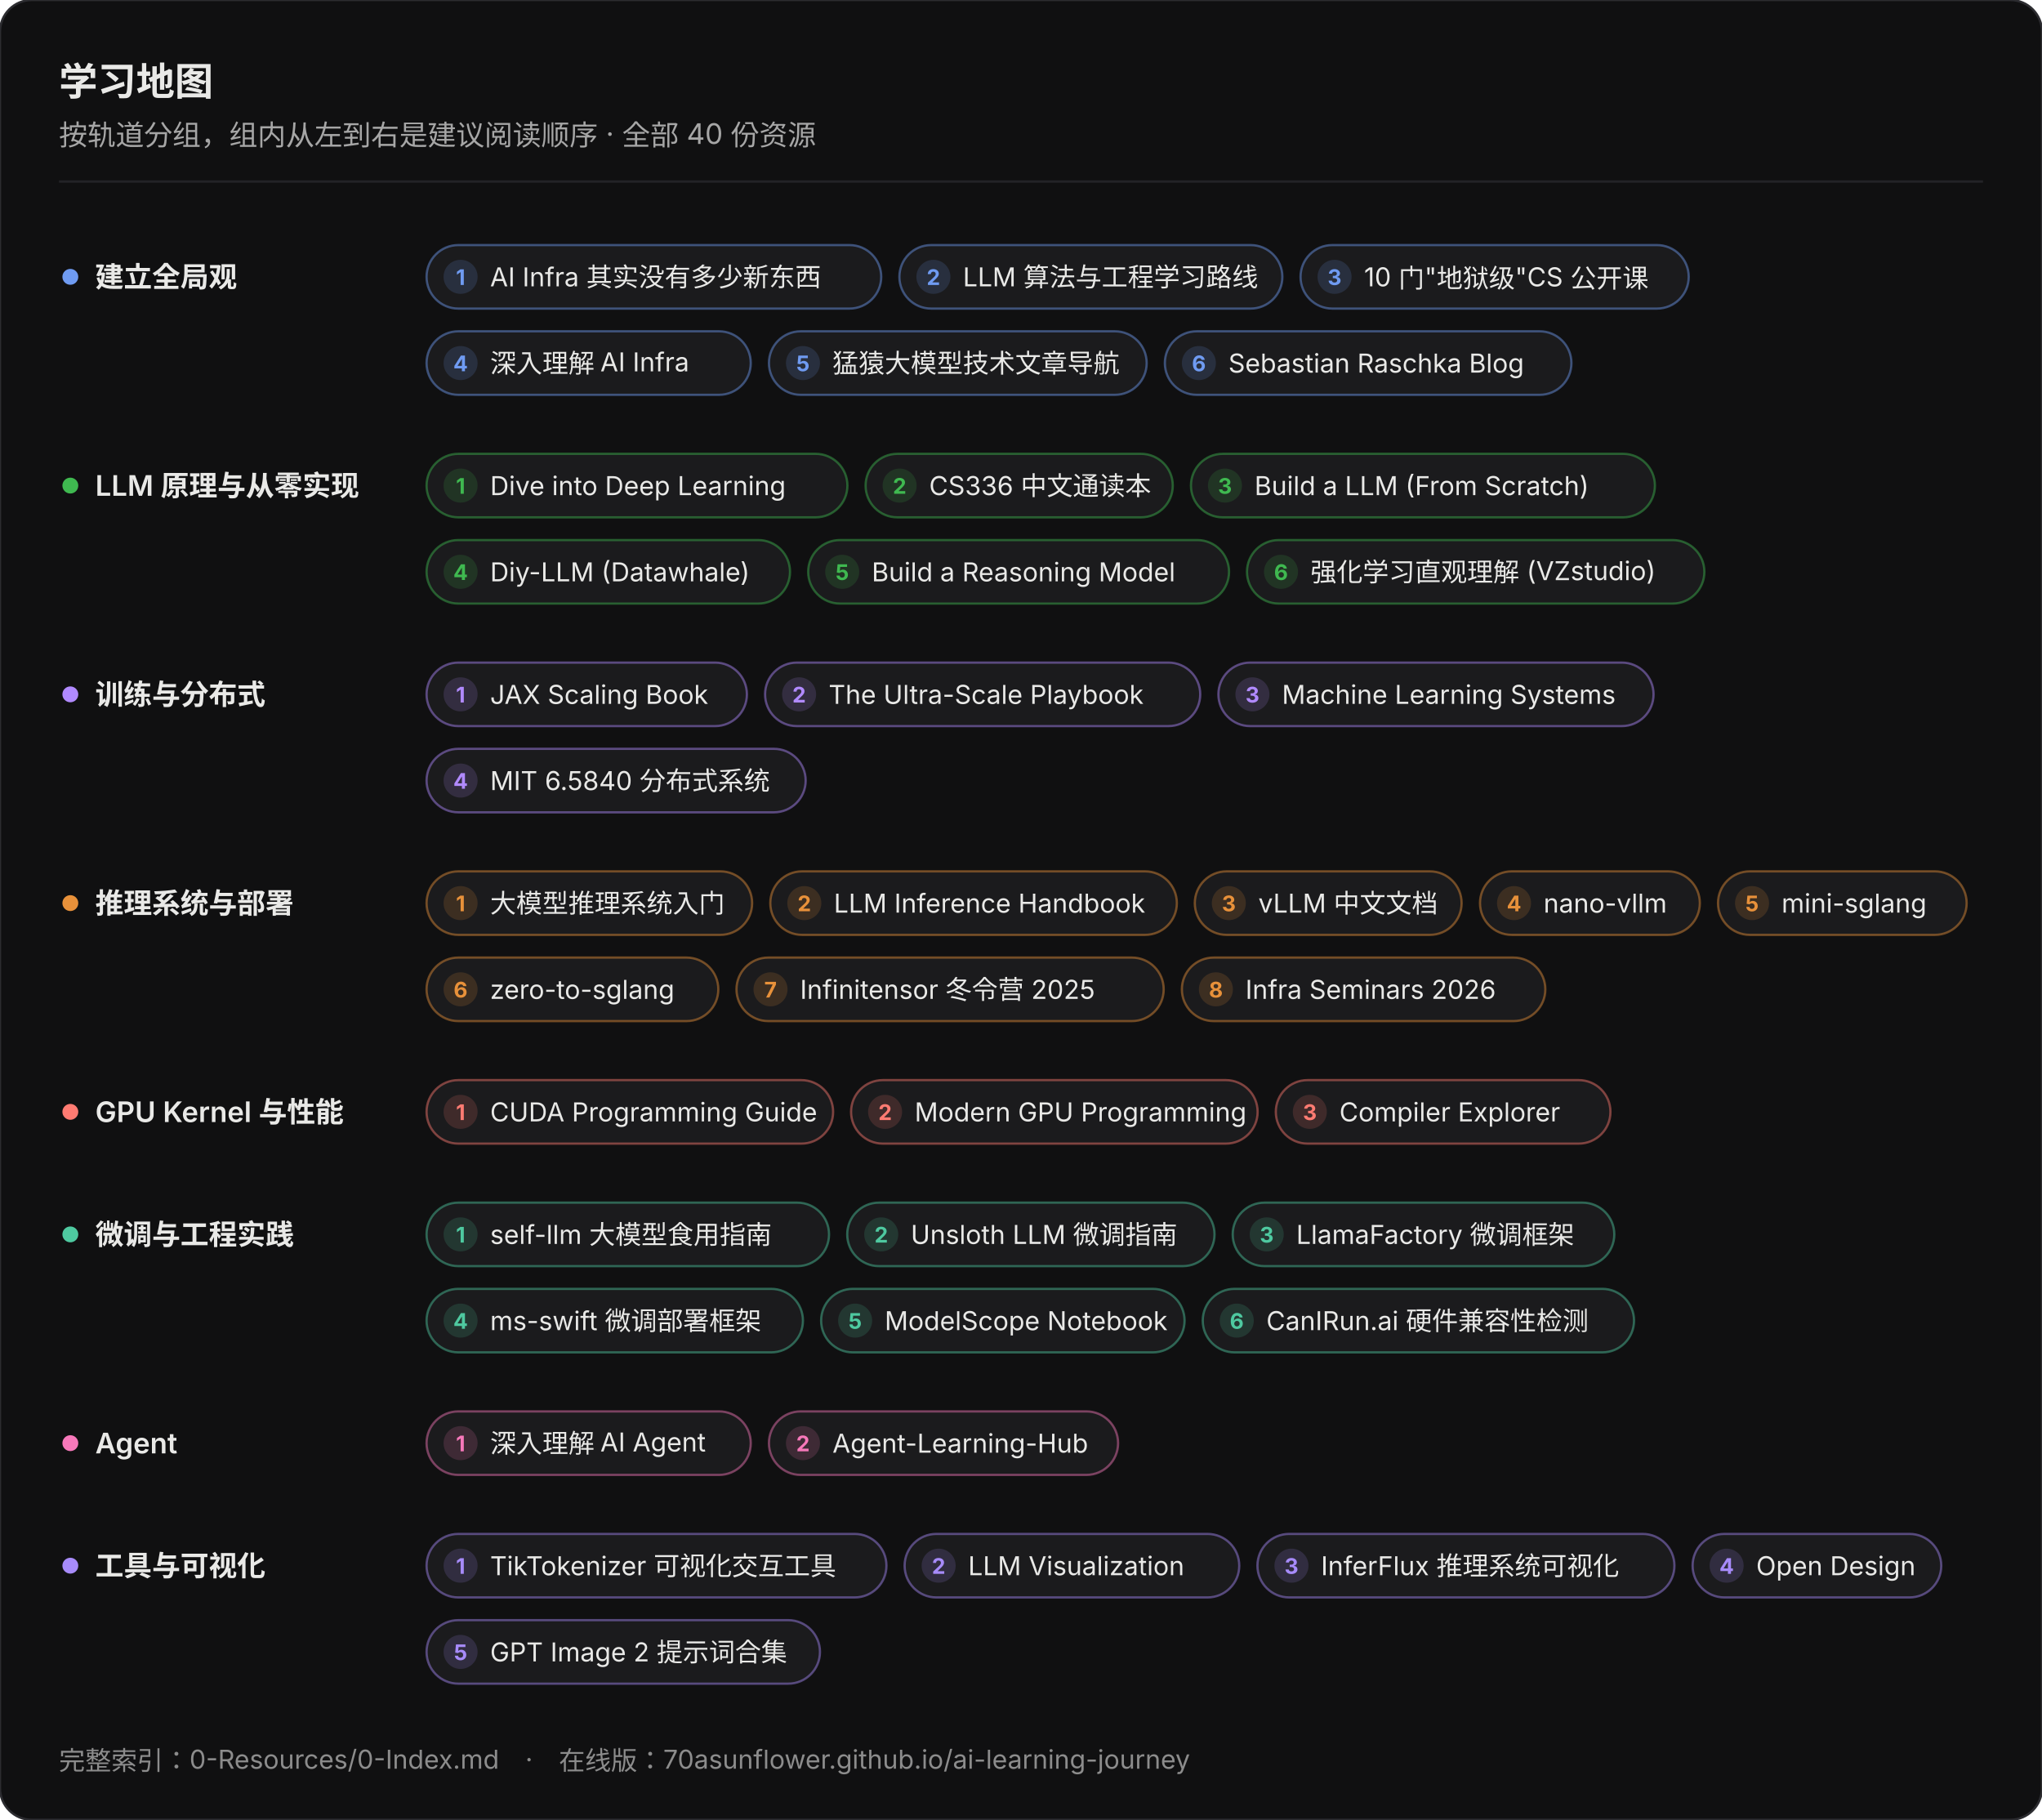
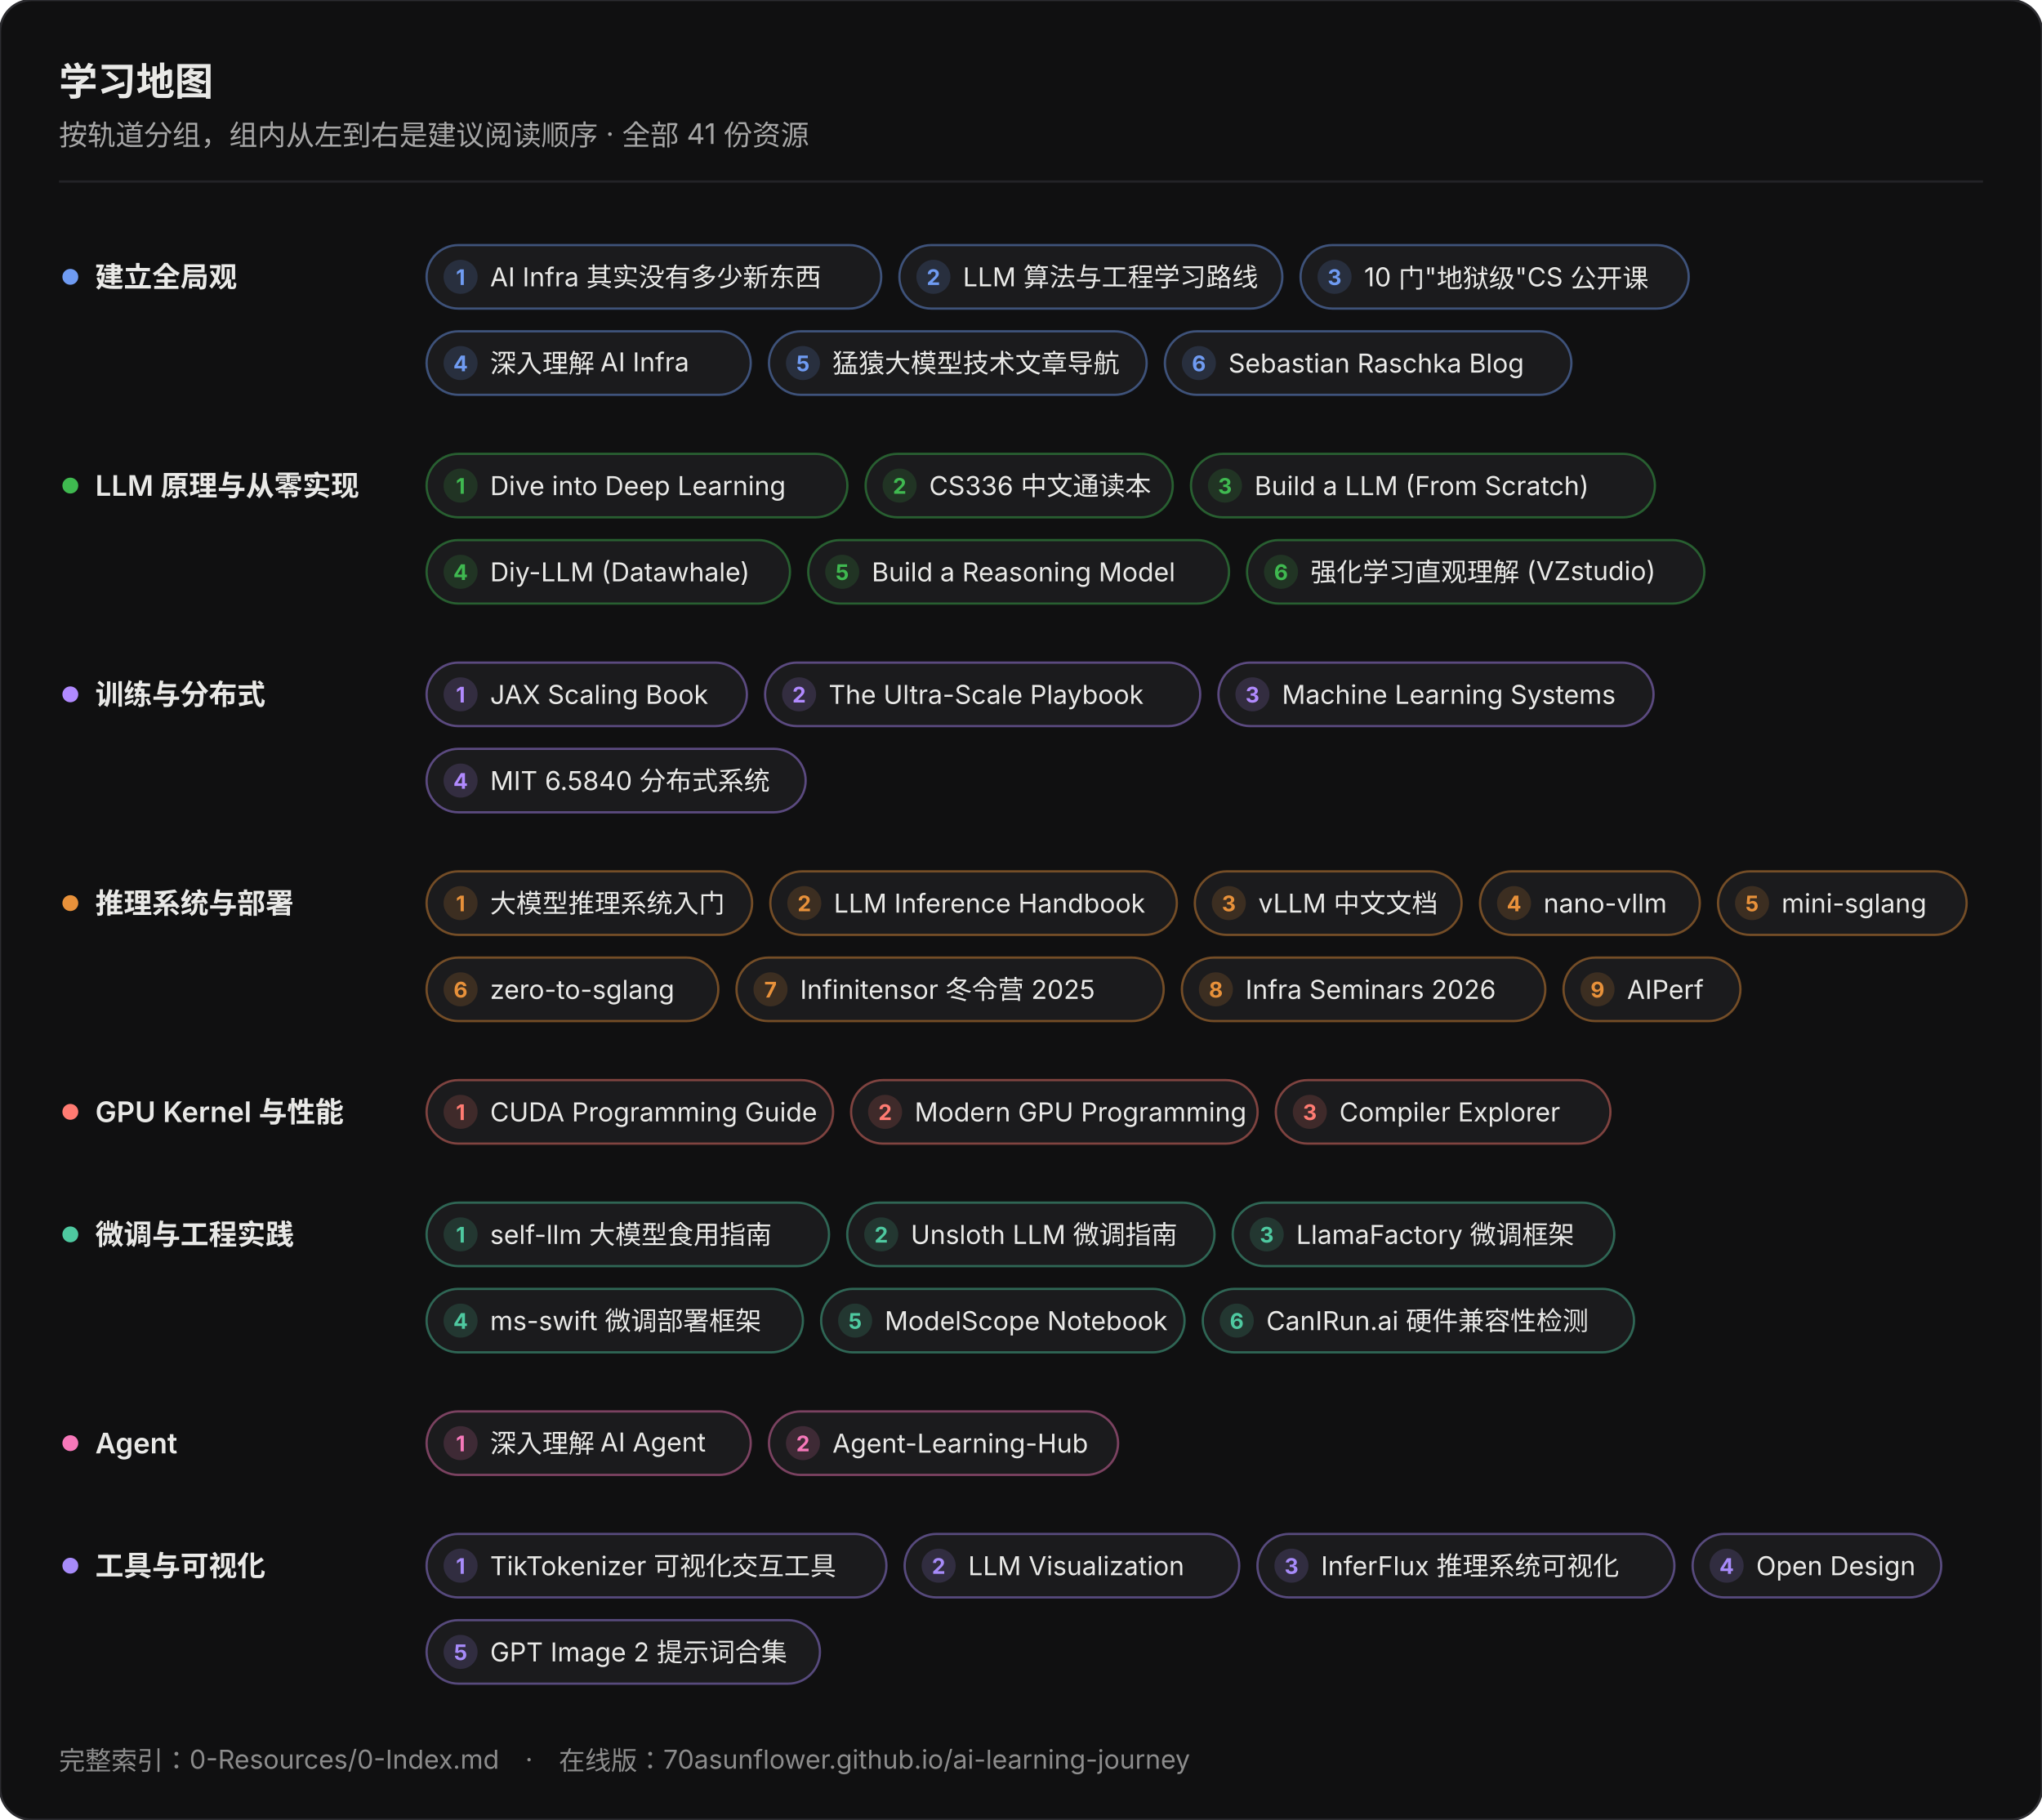
<svg xmlns="http://www.w3.org/2000/svg" width="900" height="802" viewBox="0 0 900 802" role="img" aria-label="学习地图：按学习顺序分轨列出全部资源" font-family="-apple-system, BlinkMacSystemFont, 'Segoe UI', 'PingFang SC', 'Hiragino Sans GB', 'Microsoft YaHei', sans-serif">
  <rect width="900" height="802" rx="14" fill="#101011" stroke="#2c2c30" />
  <text x="26" y="42" font-size="17" font-weight="650" fill="#e9e9e7">学习地图</text>
-   <text x="26" y="64" font-size="12.5" fill="#a6a6a6">按轨道分组，组内从左到右是建议阅读顺序 · 全部 40 份资源</text>
+   <text x="26" y="64" font-size="12.5" fill="#a6a6a6">按轨道分组，组内从左到右是建议阅读顺序 · 全部 41 份资源</text>
  <line x1="26" y1="80" x2="874" y2="80" stroke="#232327" />
  <circle cx="31" cy="122.0" r="3.5" fill="#6f9bf2" />
  <text x="42" y="126.5" font-size="12.5" font-weight="600" fill="#e9e9e7">建立全局观</text>
  <rect x="188.0" y="108" width="200.4" height="28" rx="14" fill="#1b1b1d" stroke="#6f9bf2" stroke-opacity="0.45" />
  <circle cx="203.0" cy="122.0" r="7.5" fill="#6f9bf2" fill-opacity="0.16" />
  <text x="203.0" y="125.6" text-anchor="middle" font-size="9.5" font-weight="700" fill="#6f9bf2">1</text>
  <text x="216.0" y="126.2" font-size="11.5" fill="#e9e9e7">AI Infra 其实没有多少新东西</text>
  <rect x="396.4" y="108" width="168.8" height="28" rx="14" fill="#1b1b1d" stroke="#6f9bf2" stroke-opacity="0.45" />
  <circle cx="411.4" cy="122.0" r="7.5" fill="#6f9bf2" fill-opacity="0.16" />
  <text x="411.4" y="125.6" text-anchor="middle" font-size="9.5" font-weight="700" fill="#6f9bf2">2</text>
  <text x="424.4" y="126.2" font-size="11.5" fill="#e9e9e7">LLM 算法与工程学习路线</text>
  <rect x="573.2" y="108" width="171.1" height="28" rx="14" fill="#1b1b1d" stroke="#6f9bf2" stroke-opacity="0.45" />
  <circle cx="588.2" cy="122.0" r="7.5" fill="#6f9bf2" fill-opacity="0.16" />
  <text x="588.2" y="125.6" text-anchor="middle" font-size="9.5" font-weight="700" fill="#6f9bf2">3</text>
  <text x="601.2" y="126.2" font-size="11.5" fill="#e9e9e7">10 门"地狱级"CS 公开课</text>
  <rect x="188.0" y="146" width="142.9" height="28" rx="14" fill="#1b1b1d" stroke="#6f9bf2" stroke-opacity="0.45" />
  <circle cx="203.0" cy="160.0" r="7.5" fill="#6f9bf2" fill-opacity="0.16" />
  <text x="203.0" y="163.6" text-anchor="middle" font-size="9.5" font-weight="700" fill="#6f9bf2">4</text>
  <text x="216.0" y="164.2" font-size="11.5" fill="#e9e9e7">深入理解 AI Infra</text>
  <rect x="338.9" y="146" width="166.5" height="28" rx="14" fill="#1b1b1d" stroke="#6f9bf2" stroke-opacity="0.45" />
  <circle cx="353.9" cy="160.0" r="7.5" fill="#6f9bf2" fill-opacity="0.16" />
  <text x="353.9" y="163.6" text-anchor="middle" font-size="9.5" font-weight="700" fill="#6f9bf2">5</text>
  <text x="366.9" y="164.2" font-size="11.5" fill="#e9e9e7">猛猿大模型技术文章导航</text>
  <rect x="513.4" y="146" width="179.2" height="28" rx="14" fill="#1b1b1d" stroke="#6f9bf2" stroke-opacity="0.45" />
  <circle cx="528.4" cy="160.0" r="7.5" fill="#6f9bf2" fill-opacity="0.16" />
  <text x="528.4" y="163.6" text-anchor="middle" font-size="9.5" font-weight="700" fill="#6f9bf2">6</text>
  <text x="541.4" y="164.2" font-size="11.5" fill="#e9e9e7">Sebastian Raschka Blog</text>
  <circle cx="31" cy="214.0" r="3.5" fill="#3fb950" />
  <text x="42" y="218.5" font-size="12.5" font-weight="600" fill="#e9e9e7">LLM 原理与从零实现</text>
  <rect x="188.0" y="200" width="185.5" height="28" rx="14" fill="#1b1b1d" stroke="#3fb950" stroke-opacity="0.45" />
  <circle cx="203.0" cy="214.0" r="7.5" fill="#3fb950" fill-opacity="0.16" />
  <text x="203.0" y="217.6" text-anchor="middle" font-size="9.5" font-weight="700" fill="#3fb950">1</text>
  <text x="216.0" y="218.2" font-size="11.5" fill="#e9e9e7">Dive into Deep Learning</text>
  <rect x="381.5" y="200" width="135.4" height="28" rx="14" fill="#1b1b1d" stroke="#3fb950" stroke-opacity="0.45" />
  <circle cx="396.5" cy="214.0" r="7.5" fill="#3fb950" fill-opacity="0.16" />
  <text x="396.5" y="217.6" text-anchor="middle" font-size="9.5" font-weight="700" fill="#3fb950">2</text>
  <text x="409.5" y="218.2" font-size="11.5" fill="#e9e9e7">CS336 中文通读本</text>
  <rect x="524.9" y="200" width="204.5" height="28" rx="14" fill="#1b1b1d" stroke="#3fb950" stroke-opacity="0.45" />
  <circle cx="539.9" cy="214.0" r="7.5" fill="#3fb950" fill-opacity="0.16" />
  <text x="539.9" y="217.6" text-anchor="middle" font-size="9.5" font-weight="700" fill="#3fb950">3</text>
  <text x="552.9" y="218.2" font-size="11.5" fill="#e9e9e7">Build a LLM (From Scratch)</text>
  <rect x="188.0" y="238" width="160.2" height="28" rx="14" fill="#1b1b1d" stroke="#3fb950" stroke-opacity="0.45" />
  <circle cx="203.0" cy="252.0" r="7.5" fill="#3fb950" fill-opacity="0.16" />
  <text x="203.0" y="255.6" text-anchor="middle" font-size="9.5" font-weight="700" fill="#3fb950">4</text>
  <text x="216.0" y="256.2" font-size="11.5" fill="#e9e9e7">Diy-LLM (Datawhale)</text>
  <rect x="356.2" y="238" width="185.5" height="28" rx="14" fill="#1b1b1d" stroke="#3fb950" stroke-opacity="0.45" />
  <circle cx="371.2" cy="252.0" r="7.5" fill="#3fb950" fill-opacity="0.16" />
  <text x="371.2" y="255.6" text-anchor="middle" font-size="9.5" font-weight="700" fill="#3fb950">5</text>
  <text x="384.2" y="256.2" font-size="11.5" fill="#e9e9e7">Build a Reasoning Model</text>
  <rect x="549.6" y="238" width="201.6" height="28" rx="14" fill="#1b1b1d" stroke="#3fb950" stroke-opacity="0.45" />
  <circle cx="564.6" cy="252.0" r="7.5" fill="#3fb950" fill-opacity="0.16" />
  <text x="564.6" y="255.6" text-anchor="middle" font-size="9.5" font-weight="700" fill="#3fb950">6</text>
  <text x="577.6" y="256.2" font-size="11.5" fill="#e9e9e7">强化学习直观理解 (VZstudio)</text>
  <circle cx="31" cy="306.0" r="3.5" fill="#b18aff" />
  <text x="42" y="310.5" font-size="12.5" font-weight="600" fill="#e9e9e7">训练与分布式</text>
  <rect x="188.0" y="292" width="141.2" height="28" rx="14" fill="#1b1b1d" stroke="#b18aff" stroke-opacity="0.45" />
  <circle cx="203.0" cy="306.0" r="7.5" fill="#b18aff" fill-opacity="0.16" />
  <text x="203.0" y="309.6" text-anchor="middle" font-size="9.5" font-weight="700" fill="#b18aff">1</text>
  <text x="216.0" y="310.2" font-size="11.5" fill="#e9e9e7">JAX Scaling Book</text>
  <rect x="337.2" y="292" width="191.8" height="28" rx="14" fill="#1b1b1d" stroke="#b18aff" stroke-opacity="0.45" />
  <circle cx="352.2" cy="306.0" r="7.5" fill="#b18aff" fill-opacity="0.16" />
  <text x="352.2" y="309.6" text-anchor="middle" font-size="9.5" font-weight="700" fill="#b18aff">2</text>
  <text x="365.2" y="310.2" font-size="11.5" fill="#e9e9e7">The Ultra-Scale Playbook</text>
  <rect x="537.0" y="292" width="191.8" height="28" rx="14" fill="#1b1b1d" stroke="#b18aff" stroke-opacity="0.45" />
  <circle cx="552.0" cy="306.0" r="7.5" fill="#b18aff" fill-opacity="0.16" />
  <text x="552.0" y="309.6" text-anchor="middle" font-size="9.5" font-weight="700" fill="#b18aff">3</text>
  <text x="565.0" y="310.2" font-size="11.5" fill="#e9e9e7">Machine Learning Systems</text>
  <rect x="188.0" y="330" width="167.1" height="28" rx="14" fill="#1b1b1d" stroke="#b18aff" stroke-opacity="0.45" />
  <circle cx="203.0" cy="344.0" r="7.5" fill="#b18aff" fill-opacity="0.16" />
  <text x="203.0" y="347.6" text-anchor="middle" font-size="9.5" font-weight="700" fill="#b18aff">4</text>
  <text x="216.0" y="348.2" font-size="11.5" fill="#e9e9e7">MIT 6.5840 分布式系统</text>
  <circle cx="31" cy="398.0" r="3.5" fill="#e8913a" />
  <text x="42" y="402.5" font-size="12.5" font-weight="600" fill="#e9e9e7">推理系统与部署</text>
  <rect x="188.0" y="384" width="143.5" height="28" rx="14" fill="#1b1b1d" stroke="#e8913a" stroke-opacity="0.45" />
  <circle cx="203.0" cy="398.0" r="7.5" fill="#e8913a" fill-opacity="0.16" />
  <text x="203.0" y="401.6" text-anchor="middle" font-size="9.5" font-weight="700" fill="#e8913a">1</text>
  <text x="216.0" y="402.2" font-size="11.5" fill="#e9e9e7">大模型推理系统入门</text>
  <rect x="339.5" y="384" width="179.2" height="28" rx="14" fill="#1b1b1d" stroke="#e8913a" stroke-opacity="0.45" />
  <circle cx="354.5" cy="398.0" r="7.5" fill="#e8913a" fill-opacity="0.16" />
  <text x="354.5" y="401.6" text-anchor="middle" font-size="9.5" font-weight="700" fill="#e8913a">2</text>
  <text x="367.5" y="402.2" font-size="11.5" fill="#e9e9e7">LLM Inference Handbook</text>
  <rect x="526.6" y="384" width="117.6" height="28" rx="14" fill="#1b1b1d" stroke="#e8913a" stroke-opacity="0.45" />
  <circle cx="541.6" cy="398.0" r="7.5" fill="#e8913a" fill-opacity="0.16" />
  <text x="541.6" y="401.6" text-anchor="middle" font-size="9.5" font-weight="700" fill="#e8913a">3</text>
  <text x="554.6" y="402.2" font-size="11.5" fill="#e9e9e7">vLLM 中文文档</text>
  <rect x="652.3" y="384" width="96.9" height="28" rx="14" fill="#1b1b1d" stroke="#e8913a" stroke-opacity="0.45" />
  <circle cx="667.3" cy="398.0" r="7.5" fill="#e8913a" fill-opacity="0.16" />
  <text x="667.3" y="401.6" text-anchor="middle" font-size="9.5" font-weight="700" fill="#e8913a">4</text>
  <text x="680.3" y="402.2" font-size="11.5" fill="#e9e9e7">nano-vllm</text>
  <rect x="757.2" y="384" width="109.6" height="28" rx="14" fill="#1b1b1d" stroke="#e8913a" stroke-opacity="0.45" />
  <circle cx="772.2" cy="398.0" r="7.5" fill="#e8913a" fill-opacity="0.16" />
  <text x="772.2" y="401.6" text-anchor="middle" font-size="9.5" font-weight="700" fill="#e8913a">5</text>
  <text x="785.2" y="402.2" font-size="11.5" fill="#e9e9e7">mini-sglang</text>
  <rect x="188.0" y="422" width="128.6" height="28" rx="14" fill="#1b1b1d" stroke="#e8913a" stroke-opacity="0.45" />
  <circle cx="203.0" cy="436.0" r="7.5" fill="#e8913a" fill-opacity="0.16" />
  <text x="203.0" y="439.6" text-anchor="middle" font-size="9.5" font-weight="700" fill="#e8913a">6</text>
  <text x="216.0" y="440.2" font-size="11.5" fill="#e9e9e7">zero-to-sglang</text>
  <rect x="324.6" y="422" width="188.3" height="28" rx="14" fill="#1b1b1d" stroke="#e8913a" stroke-opacity="0.45" />
  <circle cx="339.6" cy="436.0" r="7.5" fill="#e8913a" fill-opacity="0.16" />
  <text x="339.6" y="439.6" text-anchor="middle" font-size="9.5" font-weight="700" fill="#e8913a">7</text>
  <text x="352.6" y="440.2" font-size="11.5" fill="#e9e9e7">Infinitensor 冬令营 2025</text>
  <rect x="520.9" y="422" width="160.2" height="28" rx="14" fill="#1b1b1d" stroke="#e8913a" stroke-opacity="0.45" />
  <circle cx="535.9" cy="436.0" r="7.5" fill="#e8913a" fill-opacity="0.16" />
  <text x="535.9" y="439.6" text-anchor="middle" font-size="9.5" font-weight="700" fill="#e8913a">8</text>
  <text x="548.9" y="440.2" font-size="11.5" fill="#e9e9e7">Infra Seminars 2026</text>
+   <rect x="689.1" y="422" width="78.0" height="28" rx="14" fill="#1b1b1d" stroke="#e8913a" stroke-opacity="0.45" />
+   <circle cx="704.1" cy="436.0" r="7.5" fill="#e8913a" fill-opacity="0.16" />
+   <text x="704.1" y="439.6" text-anchor="middle" font-size="9.5" font-weight="700" fill="#e8913a">9</text>
+   <text x="717.1" y="440.2" font-size="11.5" fill="#e9e9e7">AIPerf</text>
  <circle cx="31" cy="490.0" r="3.5" fill="#ff7b72" />
  <text x="42" y="494.5" font-size="12.5" font-weight="600" fill="#e9e9e7">GPU Kernel 与性能</text>
  <rect x="188.0" y="476" width="179.2" height="28" rx="14" fill="#1b1b1d" stroke="#ff7b72" stroke-opacity="0.45" />
  <circle cx="203.0" cy="490.0" r="7.5" fill="#ff7b72" fill-opacity="0.16" />
  <text x="203.0" y="493.6" text-anchor="middle" font-size="9.5" font-weight="700" fill="#ff7b72">1</text>
  <text x="216.0" y="494.2" font-size="11.5" fill="#e9e9e7">CUDA Programming Guide</text>
  <rect x="375.1" y="476" width="179.2" height="28" rx="14" fill="#1b1b1d" stroke="#ff7b72" stroke-opacity="0.45" />
  <circle cx="390.1" cy="490.0" r="7.5" fill="#ff7b72" fill-opacity="0.16" />
  <text x="390.1" y="493.6" text-anchor="middle" font-size="9.5" font-weight="700" fill="#ff7b72">2</text>
  <text x="403.1" y="494.2" font-size="11.5" fill="#e9e9e7">Modern GPU Programming</text>
  <rect x="562.3" y="476" width="147.5" height="28" rx="14" fill="#1b1b1d" stroke="#ff7b72" stroke-opacity="0.45" />
  <circle cx="577.3" cy="490.0" r="7.5" fill="#ff7b72" fill-opacity="0.16" />
  <text x="577.3" y="493.6" text-anchor="middle" font-size="9.5" font-weight="700" fill="#ff7b72">3</text>
  <text x="590.3" y="494.2" font-size="11.5" fill="#e9e9e7">Compiler Explorer</text>
  <circle cx="31" cy="544.0" r="3.5" fill="#4ec9a0" />
  <text x="42" y="548.5" font-size="12.5" font-weight="600" fill="#e9e9e7">微调与工程实践</text>
  <rect x="188.0" y="530" width="177.4" height="28" rx="14" fill="#1b1b1d" stroke="#4ec9a0" stroke-opacity="0.45" />
  <circle cx="203.0" cy="544.0" r="7.5" fill="#4ec9a0" fill-opacity="0.16" />
  <text x="203.0" y="547.6" text-anchor="middle" font-size="9.5" font-weight="700" fill="#4ec9a0">1</text>
  <text x="216.0" y="548.2" font-size="11.5" fill="#e9e9e7">self-llm 大模型食用指南</text>
  <rect x="373.4" y="530" width="161.9" height="28" rx="14" fill="#1b1b1d" stroke="#4ec9a0" stroke-opacity="0.45" />
  <circle cx="388.4" cy="544.0" r="7.5" fill="#4ec9a0" fill-opacity="0.16" />
  <text x="388.4" y="547.6" text-anchor="middle" font-size="9.5" font-weight="700" fill="#4ec9a0">2</text>
  <text x="401.4" y="548.2" font-size="11.5" fill="#e9e9e7">Unsloth LLM 微调指南</text>
  <rect x="543.3" y="530" width="168.2" height="28" rx="14" fill="#1b1b1d" stroke="#4ec9a0" stroke-opacity="0.45" />
  <circle cx="558.3" cy="544.0" r="7.5" fill="#4ec9a0" fill-opacity="0.16" />
  <text x="558.3" y="547.6" text-anchor="middle" font-size="9.5" font-weight="700" fill="#4ec9a0">3</text>
  <text x="571.3" y="548.2" font-size="11.5" fill="#e9e9e7">LlamaFactory 微调框架</text>
  <rect x="188.0" y="568" width="165.9" height="28" rx="14" fill="#1b1b1d" stroke="#4ec9a0" stroke-opacity="0.45" />
  <circle cx="203.0" cy="582.0" r="7.5" fill="#4ec9a0" fill-opacity="0.16" />
  <text x="203.0" y="585.6" text-anchor="middle" font-size="9.5" font-weight="700" fill="#4ec9a0">4</text>
  <text x="216.0" y="586.2" font-size="11.5" fill="#e9e9e7">ms-swift 微调部署框架</text>
  <rect x="361.9" y="568" width="160.2" height="28" rx="14" fill="#1b1b1d" stroke="#4ec9a0" stroke-opacity="0.45" />
  <circle cx="376.9" cy="582.0" r="7.5" fill="#4ec9a0" fill-opacity="0.16" />
  <text x="376.9" y="585.6" text-anchor="middle" font-size="9.5" font-weight="700" fill="#4ec9a0">5</text>
  <text x="389.9" y="586.2" font-size="11.5" fill="#e9e9e7">ModelScope Notebook</text>
  <rect x="530.1" y="568" width="190.1" height="28" rx="14" fill="#1b1b1d" stroke="#4ec9a0" stroke-opacity="0.45" />
  <circle cx="545.1" cy="582.0" r="7.5" fill="#4ec9a0" fill-opacity="0.16" />
  <text x="545.1" y="585.6" text-anchor="middle" font-size="9.5" font-weight="700" fill="#4ec9a0">6</text>
  <text x="558.1" y="586.2" font-size="11.5" fill="#e9e9e7">CanIRun.ai 硬件兼容性检测</text>
  <circle cx="31" cy="636.0" r="3.5" fill="#f778ba" />
  <text x="42" y="640.5" font-size="12.5" font-weight="600" fill="#e9e9e7">Agent</text>
  <rect x="188.0" y="622" width="142.9" height="28" rx="14" fill="#1b1b1d" stroke="#f778ba" stroke-opacity="0.45" />
  <circle cx="203.0" cy="636.0" r="7.5" fill="#f778ba" fill-opacity="0.16" />
  <text x="203.0" y="639.6" text-anchor="middle" font-size="9.5" font-weight="700" fill="#f778ba">1</text>
  <text x="216.0" y="640.2" font-size="11.5" fill="#e9e9e7">深入理解 AI Agent</text>
  <rect x="338.9" y="622" width="153.9" height="28" rx="14" fill="#1b1b1d" stroke="#f778ba" stroke-opacity="0.45" />
  <circle cx="353.9" cy="636.0" r="7.5" fill="#f778ba" fill-opacity="0.16" />
  <text x="353.9" y="639.6" text-anchor="middle" font-size="9.5" font-weight="700" fill="#f778ba">2</text>
  <text x="366.9" y="640.2" font-size="11.5" fill="#e9e9e7">Agent-Learning-Hub</text>
  <circle cx="31" cy="690.0" r="3.5" fill="#a78bfa" />
  <text x="42" y="694.5" font-size="12.5" font-weight="600" fill="#e9e9e7">工具与可视化</text>
  <rect x="188.0" y="676" width="202.7" height="28" rx="14" fill="#1b1b1d" stroke="#a78bfa" stroke-opacity="0.45" />
  <circle cx="203.0" cy="690.0" r="7.5" fill="#a78bfa" fill-opacity="0.16" />
  <text x="203.0" y="693.6" text-anchor="middle" font-size="9.5" font-weight="700" fill="#a78bfa">1</text>
  <text x="216.0" y="694.2" font-size="11.5" fill="#e9e9e7">TikTokenizer 可视化交互工具</text>
  <rect x="398.7" y="676" width="147.5" height="28" rx="14" fill="#1b1b1d" stroke="#a78bfa" stroke-opacity="0.45" />
  <circle cx="413.7" cy="690.0" r="7.5" fill="#a78bfa" fill-opacity="0.16" />
  <text x="413.7" y="693.6" text-anchor="middle" font-size="9.5" font-weight="700" fill="#a78bfa">2</text>
  <text x="426.7" y="694.2" font-size="11.5" fill="#e9e9e7">LLM Visualization</text>
  <rect x="554.2" y="676" width="183.8" height="28" rx="14" fill="#1b1b1d" stroke="#a78bfa" stroke-opacity="0.45" />
  <circle cx="569.2" cy="690.0" r="7.5" fill="#a78bfa" fill-opacity="0.16" />
  <text x="569.2" y="693.6" text-anchor="middle" font-size="9.5" font-weight="700" fill="#a78bfa">3</text>
  <text x="582.2" y="694.2" font-size="11.5" fill="#e9e9e7">InferFlux 推理系统可视化</text>
  <rect x="746.0" y="676" width="109.6" height="28" rx="14" fill="#1b1b1d" stroke="#a78bfa" stroke-opacity="0.45" />
  <circle cx="761.0" cy="690.0" r="7.5" fill="#a78bfa" fill-opacity="0.16" />
  <text x="761.0" y="693.6" text-anchor="middle" font-size="9.5" font-weight="700" fill="#a78bfa">4</text>
  <text x="774.0" y="694.2" font-size="11.5" fill="#e9e9e7">Open Design</text>
  <rect x="188.0" y="714" width="173.4" height="28" rx="14" fill="#1b1b1d" stroke="#a78bfa" stroke-opacity="0.45" />
  <circle cx="203.0" cy="728.0" r="7.5" fill="#a78bfa" fill-opacity="0.16" />
  <text x="203.0" y="731.6" text-anchor="middle" font-size="9.5" font-weight="700" fill="#a78bfa">5</text>
  <text x="216.0" y="732.2" font-size="11.5" fill="#e9e9e7">GPT Image 2 提示词合集</text>
  <text x="26" y="780" font-size="11.5" fill="#8c8c8c">完整索引：0-Resources/0-Index.md　·　在线版：70asunflower.github.io/ai-learning-journey</text>
</svg>
